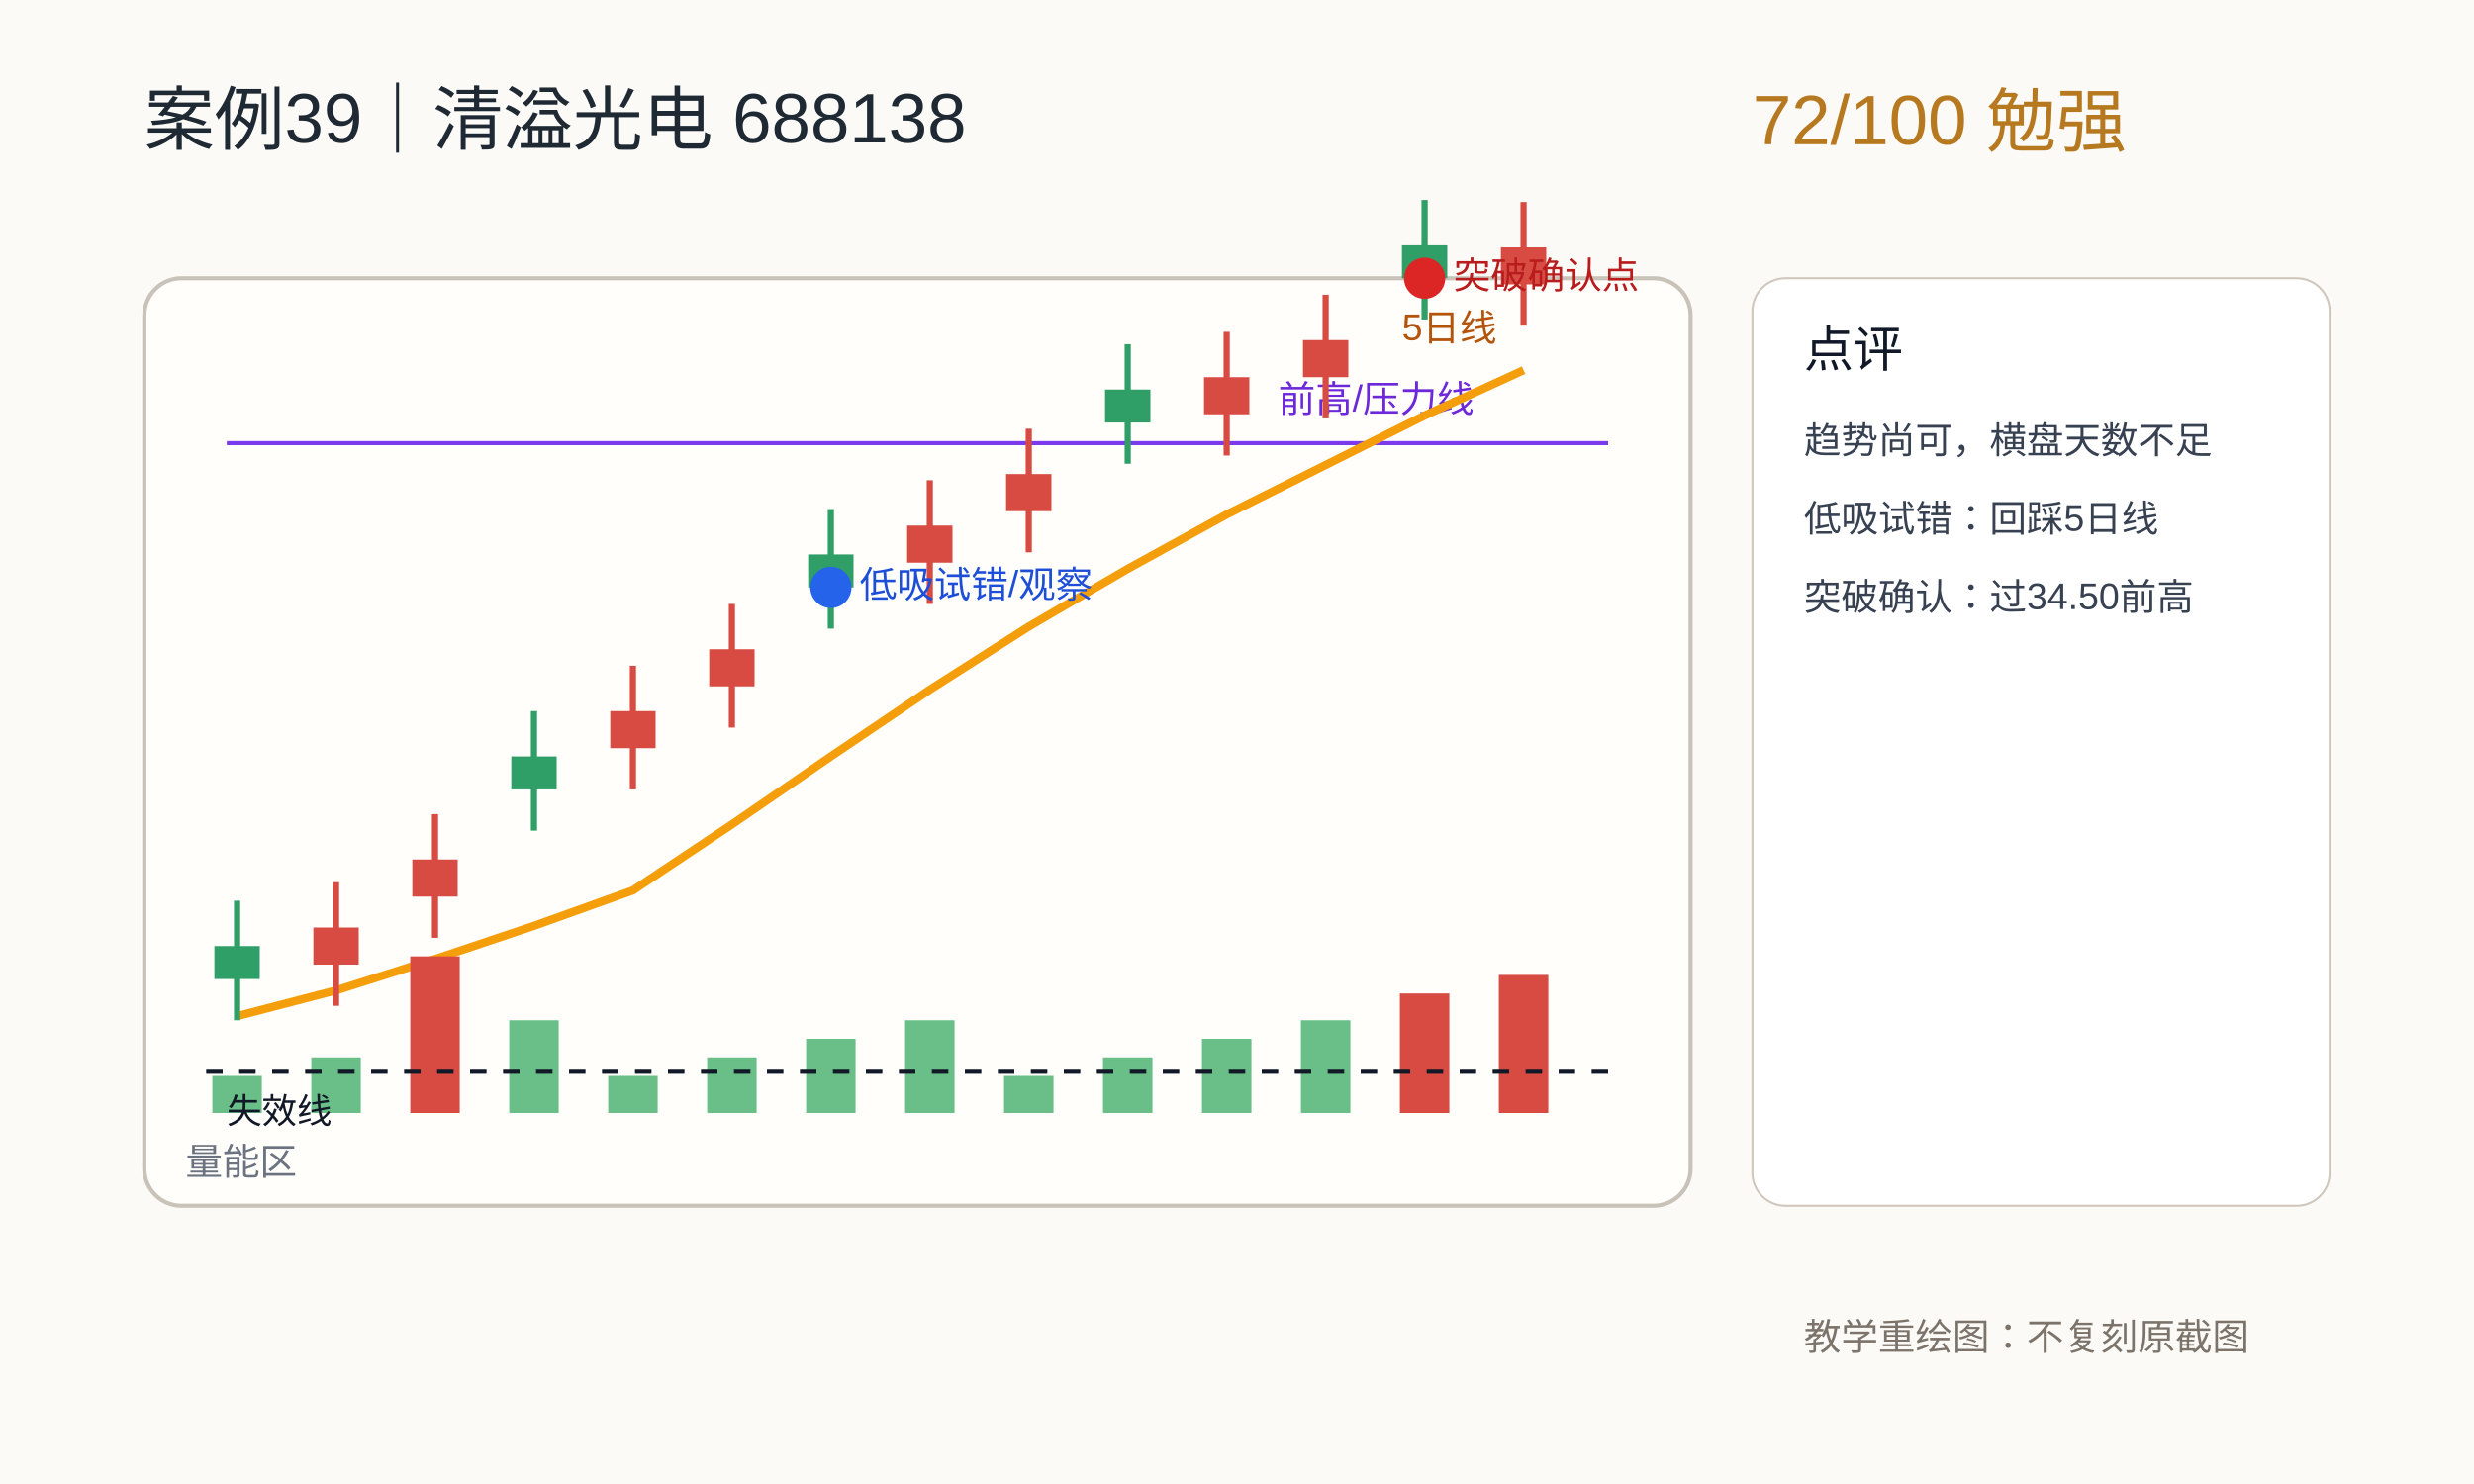
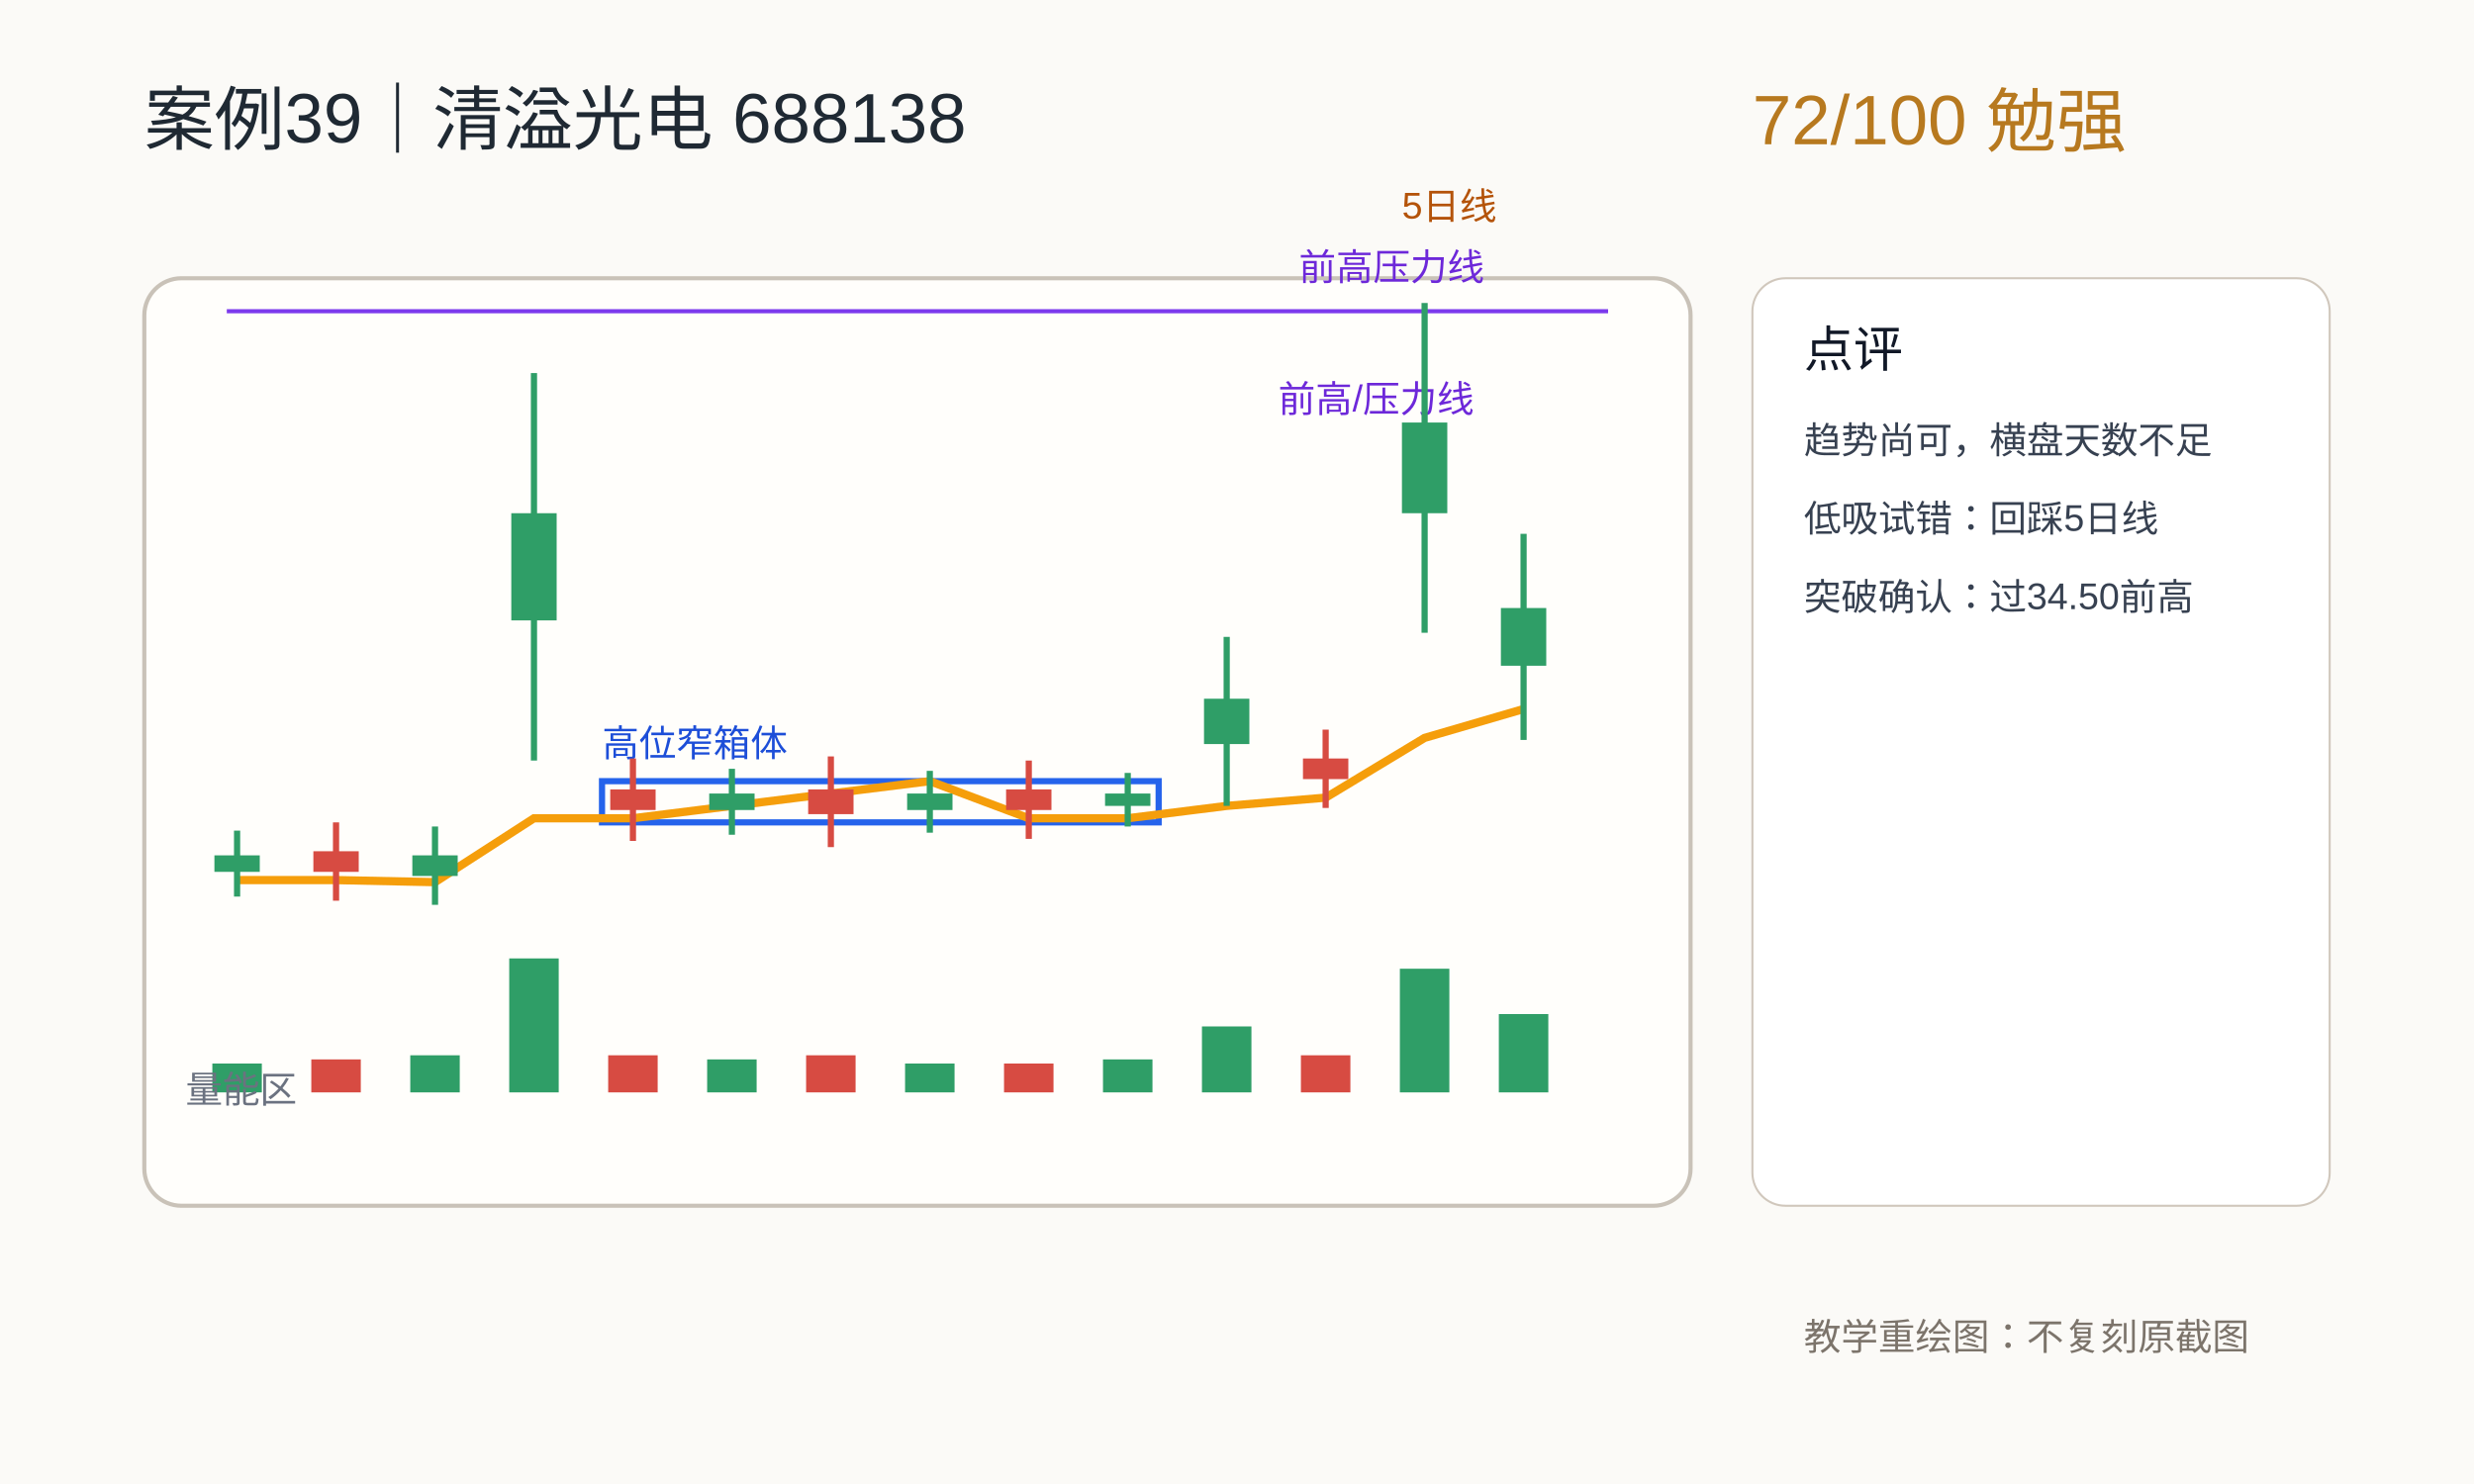
<svg xmlns="http://www.w3.org/2000/svg" width="1200" height="720" viewBox="0 0 1200 720">
  <rect width="1200" height="720" fill="#fbfaf7" />
  <rect x="70" y="135" width="750" height="450" rx="18" fill="#fffefb" stroke="#c9c2b8" stroke-width="2" />
  <text x="70" y="70" font-size="34" font-family="PingFang SC, Arial" fill="#1f2933">案例39｜清溢光电 688138</text>
  <text x="850" y="70" font-size="34" font-family="PingFang SC, Arial" fill="#b7791f">72/100  勉强</text>
-   <line x1="110" y1="215" x2="780" y2="215" stroke="#7c3aed" stroke-width="2" />
  <text x="620" y="200" font-size="18" font-family="PingFang SC, Arial" fill="#6d28d9">前高/压力线</text>
-   <polyline points="115,493.0 163,480.5 211,465.3 259,449.2 307,432.0 355,400.0 403,367.0 451,334.6 499,304.0 547,276.0 595,249.6 643,225.6 691,201.6 739,179.6" fill="none" stroke="#f59e0b" stroke-width="4" />
-   <text x="680" y="165" font-size="18" font-family="PingFang SC, Arial" fill="#b45309">5日线</text>
-   <line x1="115" y1="437" x2="115" y2="495" stroke="#2f9e67" stroke-width="3" />
-   <rect x="104" y="459" width="22" height="16" fill="#2f9e67" />
-   <rect x="103" y="522" width="24" height="18" fill="#6abf88" />
-   <line x1="163" y1="428" x2="163" y2="488" stroke="#d74b42" stroke-width="3" />
-   <rect x="152" y="450" width="22" height="18" fill="#d74b42" />
-   <rect x="151" y="513" width="24" height="27" fill="#6abf88" />
-   <line x1="211" y1="395" x2="211" y2="455" stroke="#d74b42" stroke-width="3" />
-   <rect x="200" y="417" width="22" height="18" fill="#d74b42" />
-   <rect x="199" y="464" width="24" height="76" fill="#d74b42" />
-   <line x1="259" y1="345" x2="259" y2="403" stroke="#2f9e67" stroke-width="3" />
-   <rect x="248" y="367" width="22" height="16" fill="#2f9e67" />
-   <rect x="247" y="495" width="24" height="45" fill="#6abf88" />
-   <line x1="307" y1="323" x2="307" y2="383" stroke="#d74b42" stroke-width="3" />
-   <rect x="296" y="345" width="22" height="18" fill="#d74b42" />
-   <rect x="295" y="522" width="24" height="18" fill="#6abf88" />
-   <line x1="355" y1="293" x2="355" y2="353" stroke="#d74b42" stroke-width="3" />
-   <rect x="344" y="315" width="22" height="18" fill="#d74b42" />
-   <rect x="343" y="513" width="24" height="27" fill="#6abf88" />
-   <line x1="403" y1="247" x2="403" y2="305" stroke="#2f9e67" stroke-width="3" />
-   <rect x="392" y="269" width="22" height="16" fill="#2f9e67" />
-   <rect x="391" y="504" width="24" height="36" fill="#6abf88" />
-   <line x1="451" y1="233" x2="451" y2="293" stroke="#d74b42" stroke-width="3" />
-   <rect x="440" y="255" width="22" height="18" fill="#d74b42" />
-   <rect x="439" y="495" width="24" height="45" fill="#6abf88" />
-   <line x1="499" y1="208" x2="499" y2="268" stroke="#d74b42" stroke-width="3" />
-   <rect x="488" y="230" width="22" height="18" fill="#d74b42" />
-   <rect x="487" y="522" width="24" height="18" fill="#6abf88" />
-   <line x1="547" y1="167" x2="547" y2="225" stroke="#2f9e67" stroke-width="3" />
-   <rect x="536" y="189" width="22" height="16" fill="#2f9e67" />
-   <rect x="535" y="513" width="24" height="27" fill="#6abf88" />
-   <line x1="595" y1="161" x2="595" y2="221" stroke="#d74b42" stroke-width="3" />
-   <rect x="584" y="183" width="22" height="18" fill="#d74b42" />
-   <rect x="583" y="504" width="24" height="36" fill="#6abf88" />
-   <line x1="643" y1="143" x2="643" y2="203" stroke="#d74b42" stroke-width="3" />
-   <rect x="632" y="165" width="22" height="18" fill="#d74b42" />
-   <rect x="631" y="495" width="24" height="45" fill="#6abf88" />
-   <line x1="691" y1="97" x2="691" y2="155" stroke="#2f9e67" stroke-width="3" />
-   <rect x="680" y="119" width="22" height="16" fill="#2f9e67" />
-   <rect x="679" y="482" width="24" height="58" fill="#d74b42" />
-   <line x1="739" y1="98" x2="739" y2="158" stroke="#d74b42" stroke-width="3" />
-   <rect x="728" y="120" width="22" height="18" fill="#d74b42" />
-   <rect x="727" y="473" width="24" height="67" fill="#d74b42" />
-   <circle cx="403" cy="285" r="10" fill="#2563eb" />
-   <text x="417" y="290" font-size="18" font-family="PingFang SC, Arial" fill="#1d4ed8">低吸试错/观察</text>
-   <circle cx="691" cy="135" r="10" fill="#dc2626" />
-   <text x="705" y="140" font-size="18" font-family="PingFang SC, Arial" fill="#b91c1c">突破确认点</text>
-   <line x1="100" y1="520" x2="780" y2="520" stroke="#111827" stroke-dasharray="8 8" stroke-width="2" />
-   <text x="110" y="545" font-size="17" font-family="PingFang SC, Arial" fill="#111827">失效线</text>
-   <text x="90" y="570" font-size="18" font-family="PingFang SC, Arial" fill="#6b7280">量能区</text>
+   <line x1="110" y1="151" x2="780" y2="151" stroke="#7c3aed" stroke-width="2" />
+   <text x="630" y="136" font-size="18" font-family="PingFang SC, Arial" fill="#6d28d9">前高压力线</text>
+   <rect x="292" y="379" width="270" height="20" fill="none" stroke="#2563eb" stroke-width="3" />
+   <text x="292" y="367" font-size="18" font-family="PingFang SC, Arial" fill="#1d4ed8">高位窄箱体</text>
+   <polyline points="115,427 163,427 211,428 259,397 307,397 355,391 403,385 451,379 499,397 547,397 595,391 643,387 691,358 739,344" fill="none" stroke="#f59e0b" stroke-width="4" />
+   <text x="680" y="106" font-size="18" font-family="PingFang SC, Arial" fill="#b45309">5日线</text>
+   <line x1="115" y1="403" x2="115" y2="435" stroke="#2f9e67" stroke-width="3" />
+   <rect x="104" y="415" width="22" height="8" fill="#2f9e67" />
+   <line x1="163" y1="399" x2="163" y2="437" stroke="#d74b42" stroke-width="3" />
+   <rect x="152" y="413" width="22" height="10" fill="#d74b42" />
+   <line x1="211" y1="401" x2="211" y2="439" stroke="#2f9e67" stroke-width="3" />
+   <rect x="200" y="415" width="22" height="10" fill="#2f9e67" />
+   <line x1="259" y1="181" x2="259" y2="369" stroke="#2f9e67" stroke-width="3" />
+   <rect x="248" y="249" width="22" height="52" fill="#2f9e67" />
+   <line x1="307" y1="368" x2="307" y2="408" stroke="#d74b42" stroke-width="3" />
+   <rect x="296" y="383" width="22" height="10" fill="#d74b42" />
+   <line x1="355" y1="373" x2="355" y2="405" stroke="#2f9e67" stroke-width="3" />
+   <rect x="344" y="385" width="22" height="8" fill="#2f9e67" />
+   <line x1="403" y1="367" x2="403" y2="411" stroke="#d74b42" stroke-width="3" />
+   <rect x="392" y="383" width="22" height="12" fill="#d74b42" />
+   <line x1="451" y1="374" x2="451" y2="404" stroke="#2f9e67" stroke-width="3" />
+   <rect x="440" y="385" width="22" height="8" fill="#2f9e67" />
+   <line x1="499" y1="369" x2="499" y2="407" stroke="#d74b42" stroke-width="3" />
+   <rect x="488" y="383" width="22" height="10" fill="#d74b42" />
+   <line x1="547" y1="375" x2="547" y2="401" stroke="#2f9e67" stroke-width="3" />
+   <rect x="536" y="385" width="22" height="6" fill="#2f9e67" />
+   <line x1="595" y1="309" x2="595" y2="391" stroke="#2f9e67" stroke-width="3" />
+   <rect x="584" y="339" width="22" height="22" fill="#2f9e67" />
+   <line x1="643" y1="354" x2="643" y2="392" stroke="#d74b42" stroke-width="3" />
+   <rect x="632" y="368" width="22" height="10" fill="#d74b42" />
+   <line x1="691" y1="147" x2="691" y2="307" stroke="#2f9e67" stroke-width="3" />
+   <rect x="680" y="205" width="22" height="44" fill="#2f9e67" />
+   <line x1="739" y1="259" x2="739" y2="359" stroke="#2f9e67" stroke-width="3" />
+   <rect x="728" y="295" width="22" height="28" fill="#2f9e67" />
+   <rect x="103" y="516" width="24" height="14" fill="#2f9e67" />
+   <rect x="151" y="514" width="24" height="16" fill="#d74b42" />
+   <rect x="199" y="512" width="24" height="18" fill="#2f9e67" />
+   <rect x="247" y="465" width="24" height="65" fill="#2f9e67" />
+   <rect x="295" y="512" width="24" height="18" fill="#d74b42" />
+   <rect x="343" y="514" width="24" height="16" fill="#2f9e67" />
+   <rect x="391" y="512" width="24" height="18" fill="#d74b42" />
+   <rect x="439" y="516" width="24" height="14" fill="#2f9e67" />
+   <rect x="487" y="516" width="24" height="14" fill="#d74b42" />
+   <rect x="535" y="514" width="24" height="16" fill="#2f9e67" />
+   <rect x="583" y="498" width="24" height="32" fill="#2f9e67" />
+   <rect x="631" y="512" width="24" height="18" fill="#d74b42" />
+   <rect x="679" y="470" width="24" height="60" fill="#2f9e67" />
+   <rect x="727" y="492" width="24" height="38" fill="#2f9e67" />
+   <text x="90" y="535" font-size="18" font-family="PingFang SC, Arial" fill="#6b7280">量能区</text>
  <rect x="850" y="135" width="280" height="450" rx="16" fill="#ffffff" stroke="#d0c7bc" />
  <text x="875" y="178" font-size="24" font-family="PingFang SC, Arial" fill="#111827">点评</text>
  <text x="875" y="220" font-size="18" font-family="PingFang SC, Arial" fill="#374151">趋势尚可，横盘天数不足</text>
  <text x="875" y="258" font-size="18" font-family="PingFang SC, Arial" fill="#374151">低吸试错：回踩5日线</text>
  <text x="875" y="296" font-size="18" font-family="PingFang SC, Arial" fill="#374151">突破确认：过34.50前高</text>
  <text x="875" y="655" font-size="18" font-family="PingFang SC, Arial" fill="#7c746b">教学重绘图：不复刻原截图</text>
</svg>
